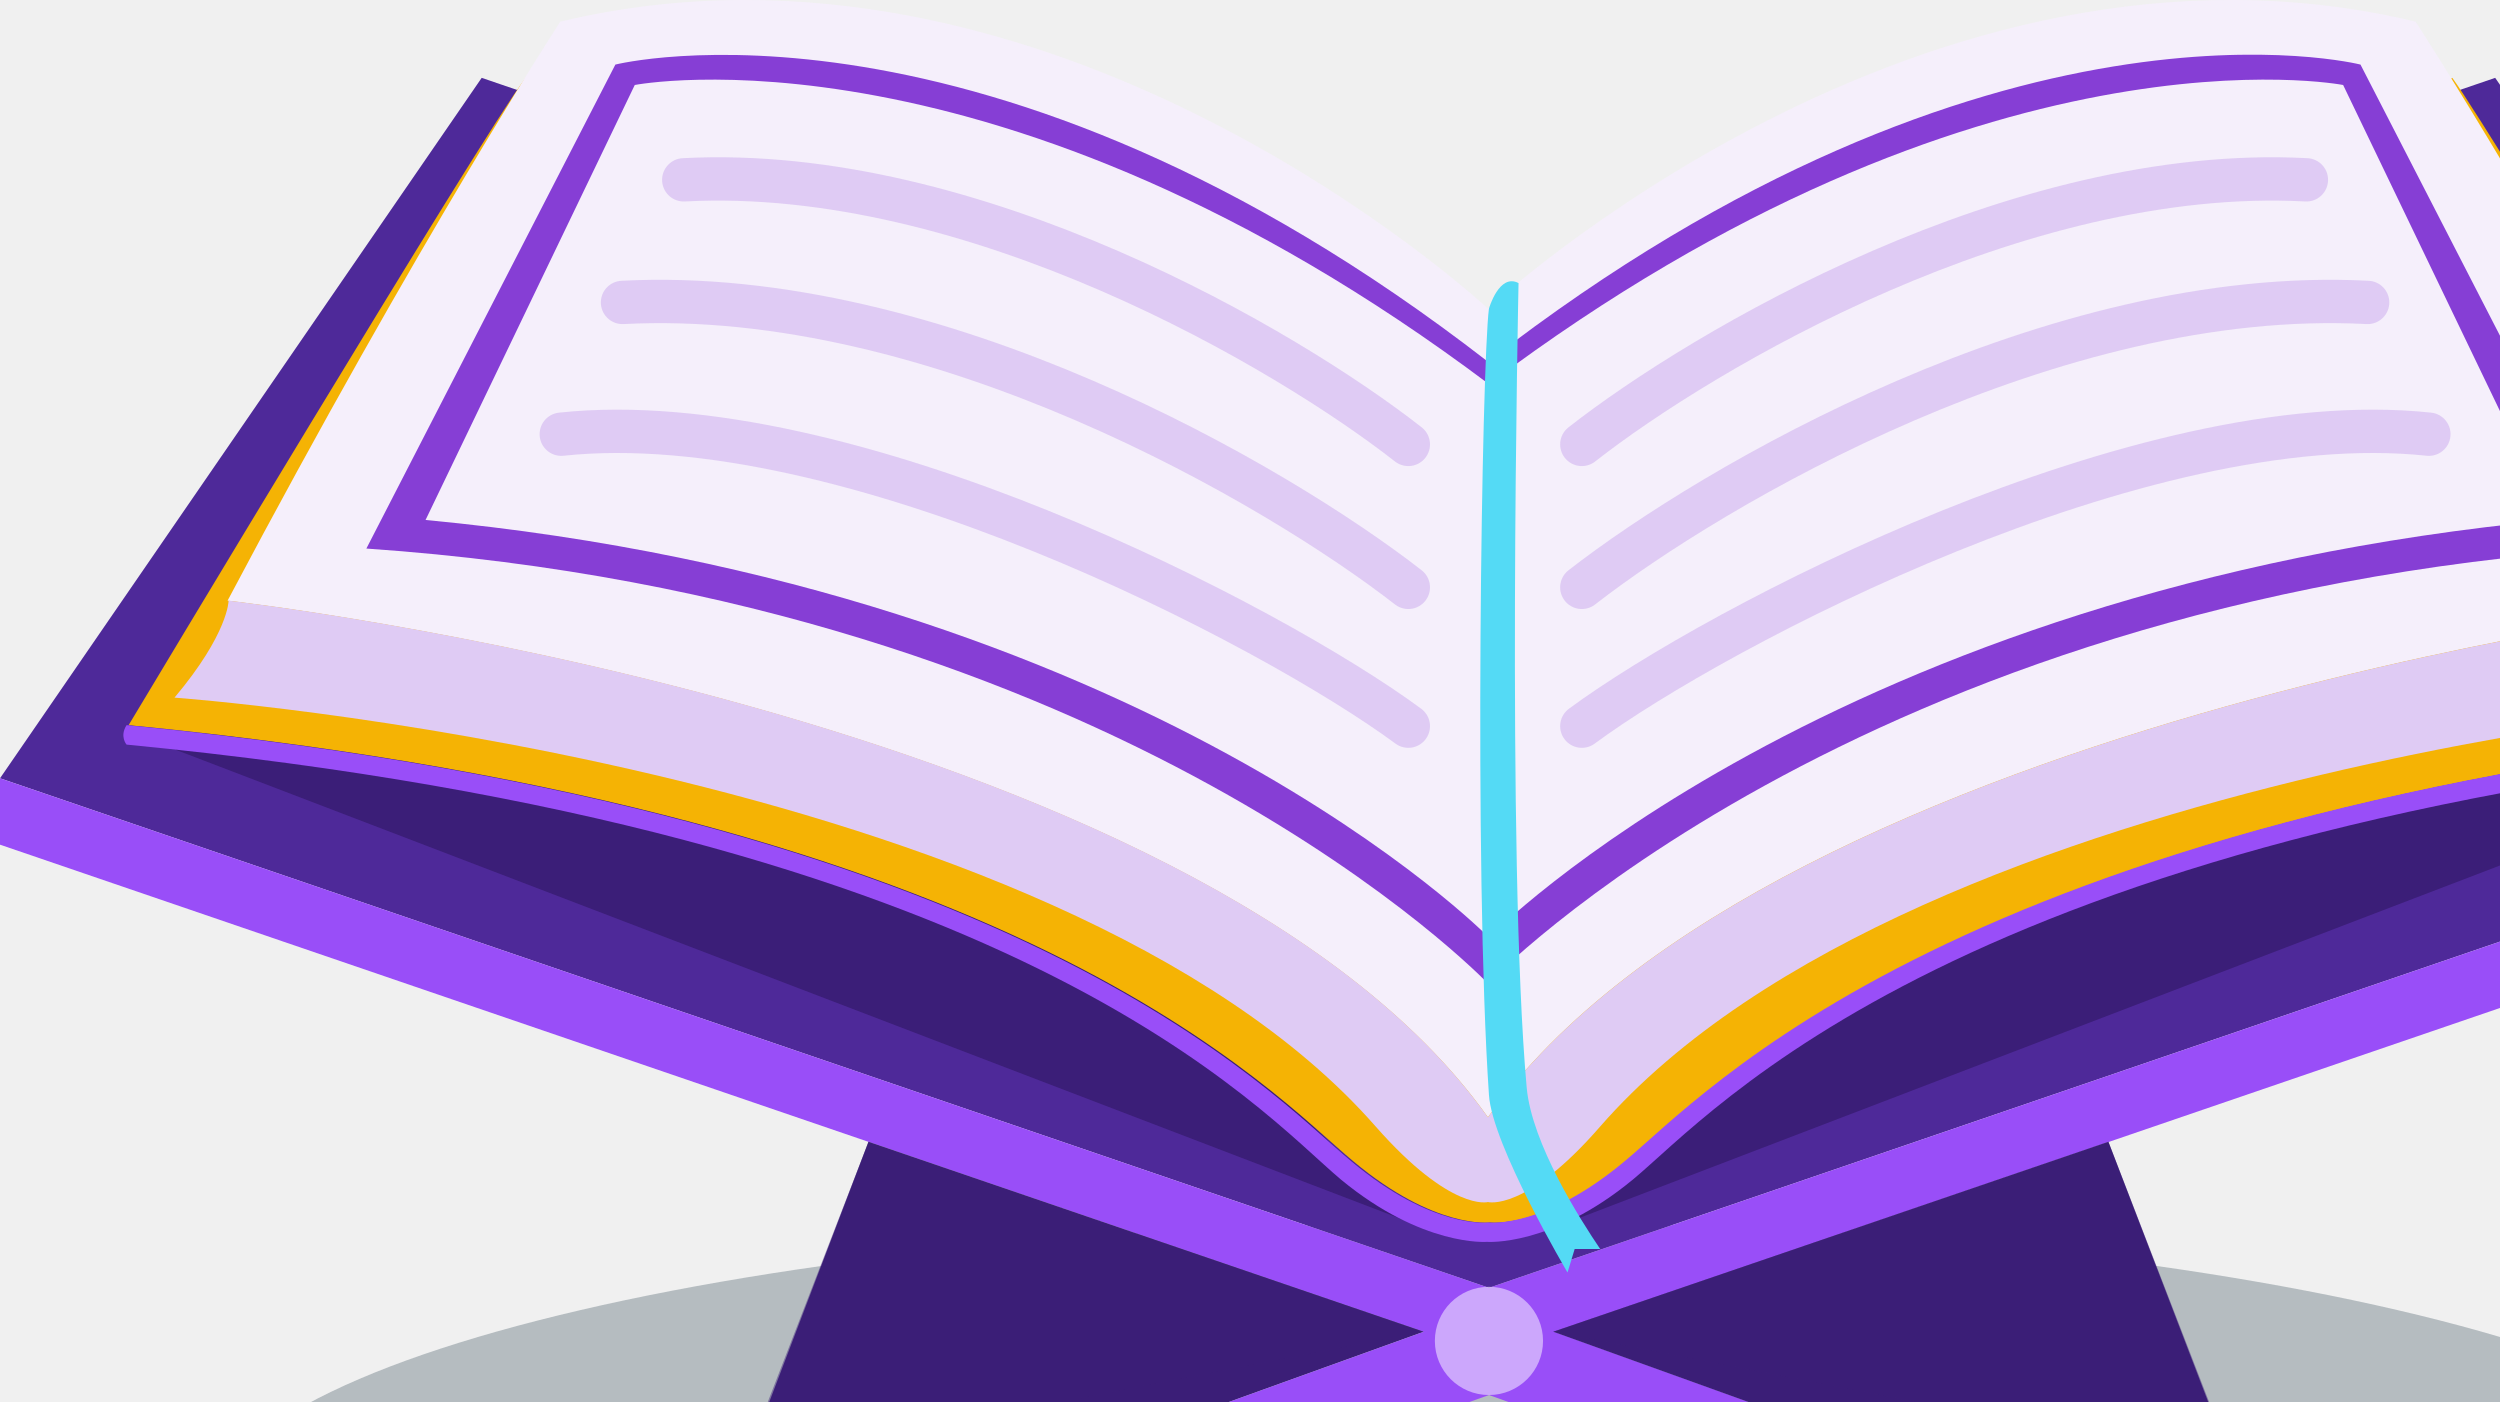
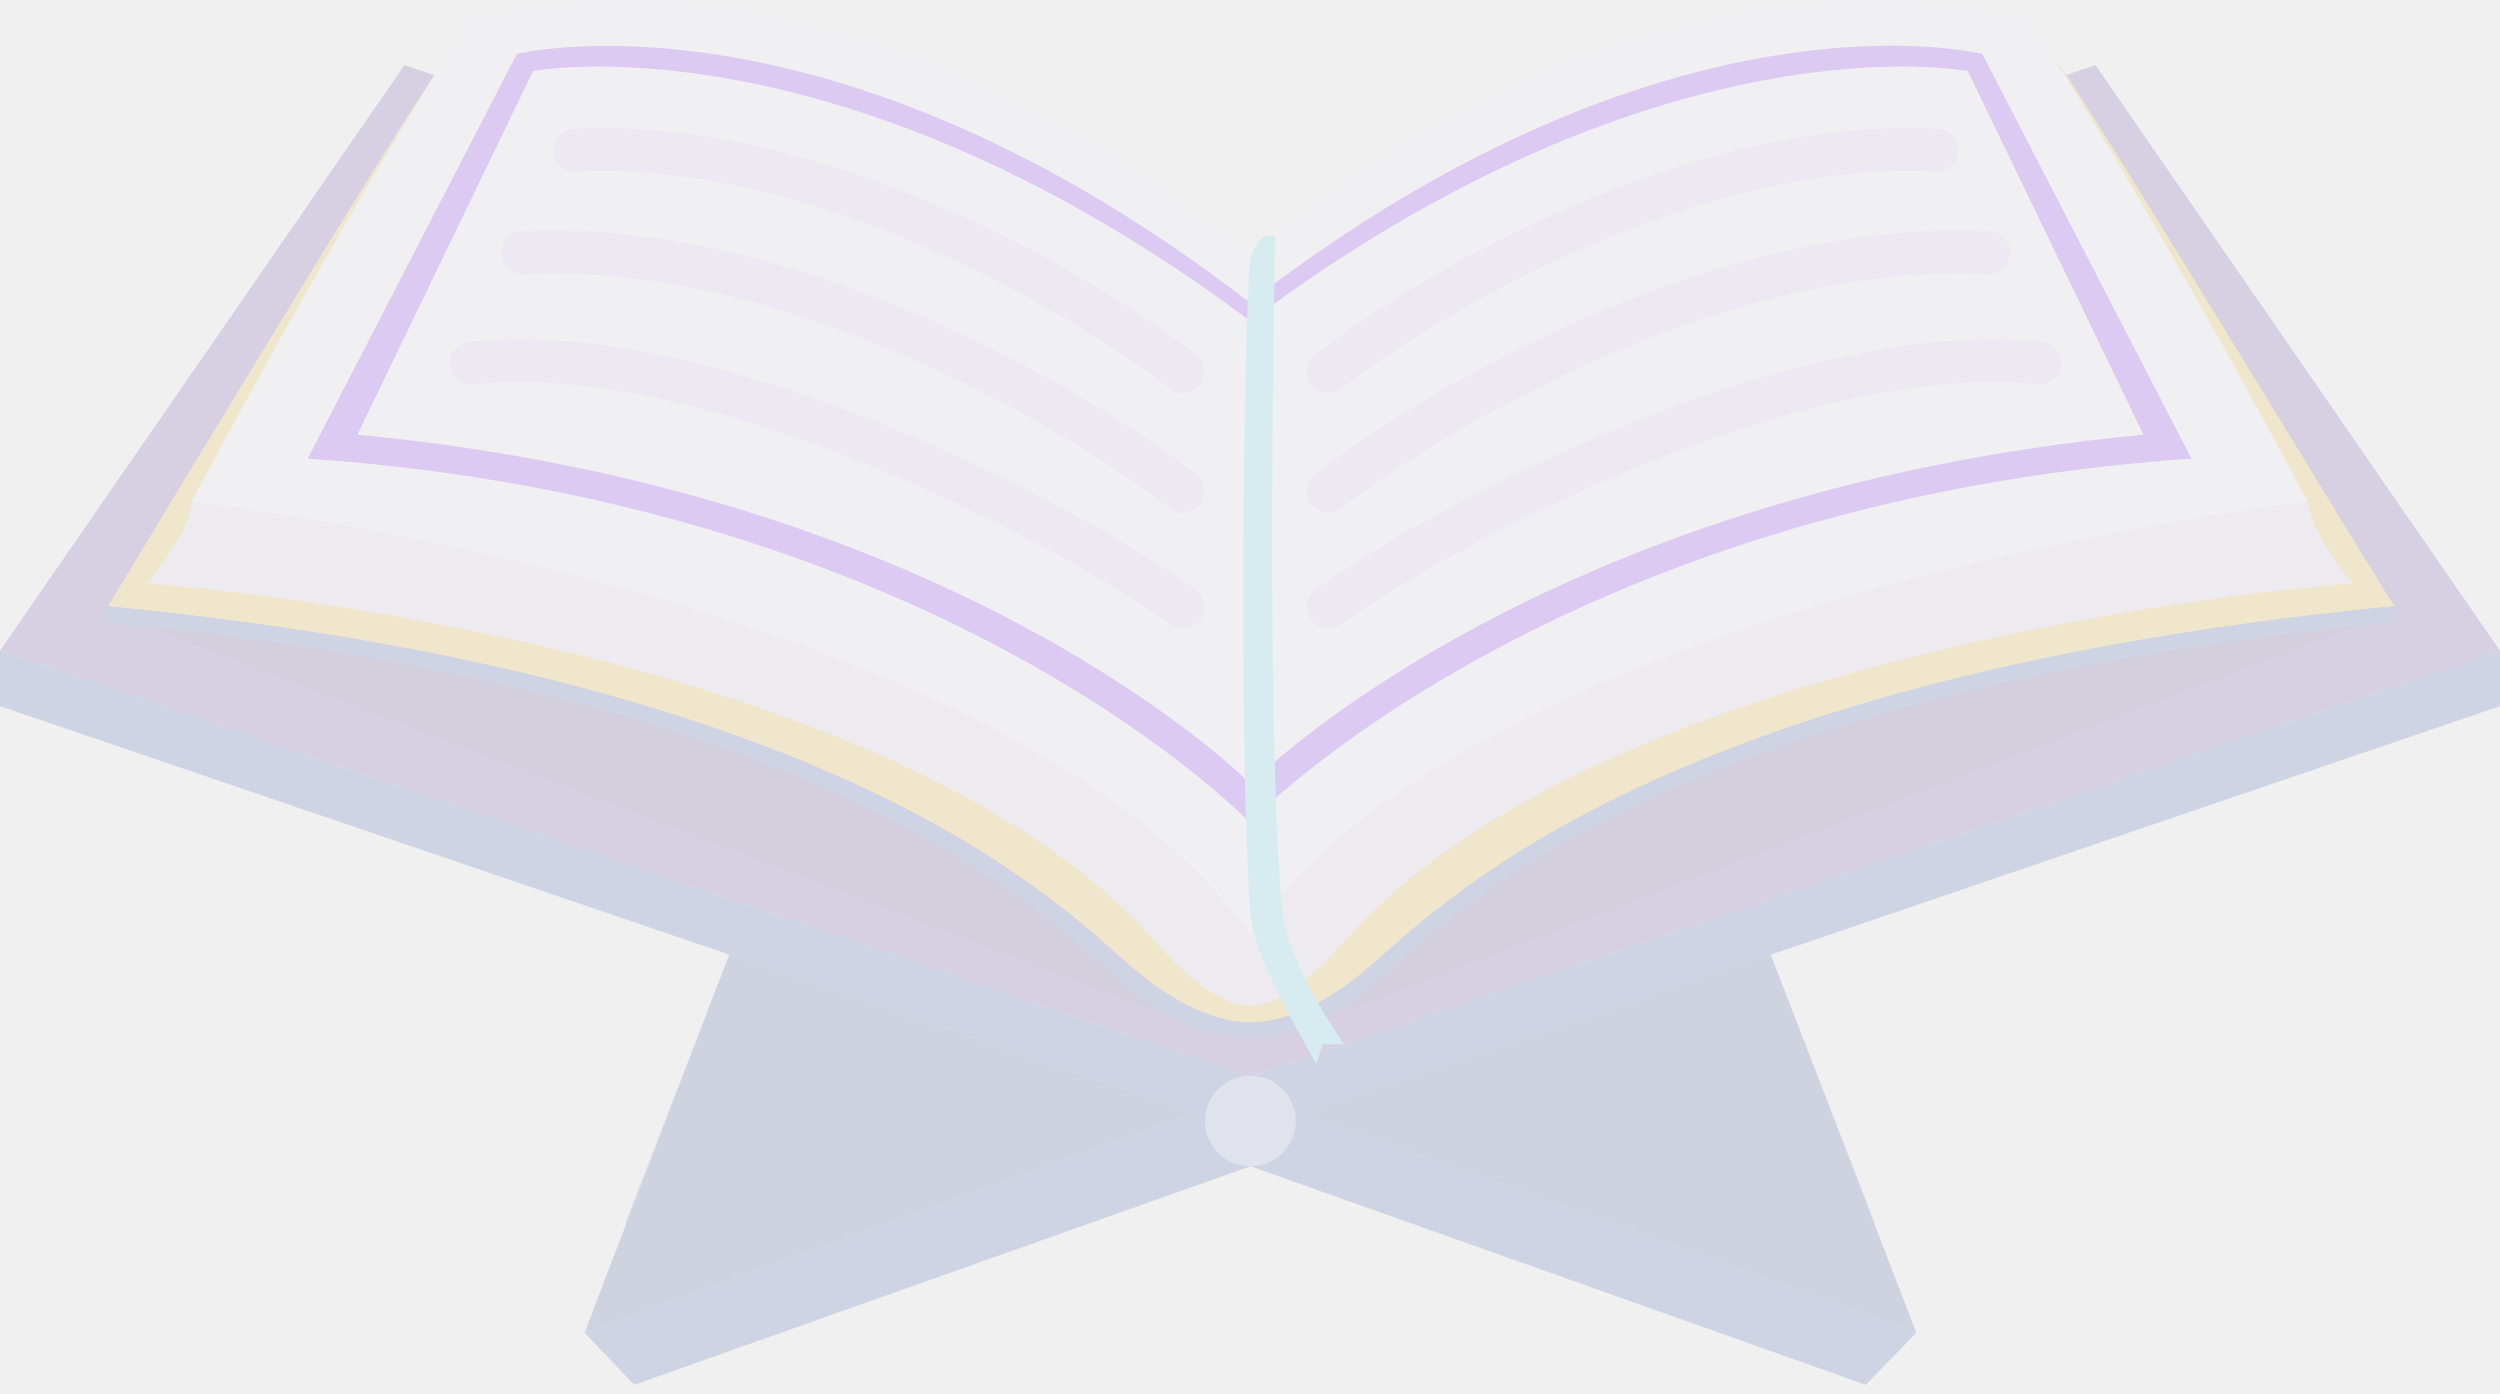
- <svg xmlns="http://www.w3.org/2000/svg" width="173" height="97" viewBox="0 0 173 97" fill="none">
-   <path opacity="0.25" d="M103.035 126C152.14 126 191.947 116.731 191.947 105.297C191.947 93.863 152.14 84.594 103.035 84.594C53.931 84.594 14.124 93.863 14.124 105.297C14.124 116.731 53.931 126 103.035 126Z" fill="#042030" />
-   <path d="M172.667 5.387L103.035 29.198L33.333 5.387L0 53.858L103.035 89.117L206 53.858L172.667 5.387Z" fill="#4E2999" />
-   <path opacity="0.45" d="M12.147 51.88L97.597 84.594L68.219 55.483C68.219 55.483 19.986 43.825 12.147 51.88Z" fill="#240F4F" />
-   <path opacity="0.45" d="M193.924 51.88L108.473 84.594L137.851 55.483C137.781 55.483 186.014 43.825 193.924 51.88Z" fill="#240F4F" />
-   <path d="M103.035 89.117L0 53.858V58.451L103.035 93.709L206 58.451V53.858L103.035 89.117Z" fill="#994EF8" />
-   <path d="M48.163 110.314L60.098 79.012L98.516 92.155L48.163 110.314Z" fill="#3B1E77" />
-   <path opacity="0.45" d="M51.482 101.27L98.516 92.155L60.098 79.012L51.482 101.27Z" fill="#3B1E77" />
-   <path d="M103.035 90.53L48.163 110.314L52.259 114.624L103.035 96.536L153.741 114.624L157.907 110.314L103.035 90.53Z" fill="#994EF8" />
-   <path d="M157.907 110.314L145.902 79.012L107.484 92.155L157.907 110.314Z" fill="#3B1E77" />
-   <path opacity="0.45" d="M154.518 101.27L107.484 92.155L145.902 79.012L154.518 101.27Z" fill="#3B1E77" />
-   <path d="M103.035 96.536C105.102 96.536 106.778 94.859 106.778 92.791C106.778 90.722 105.102 89.046 103.035 89.046C100.968 89.046 99.292 90.722 99.292 92.791C99.292 94.859 100.968 96.536 103.035 96.536Z" fill="white" fill-opacity="0.5" />
-   <path d="M169.701 5.387L103.035 38.596L36.37 5.387C33.333 9.414 8.898 50.184 8.898 50.184C9.181 50.184 9.393 50.255 9.675 50.255C70.974 56.402 87.993 75.692 93.643 80.355C99.292 85.089 103.106 84.594 103.106 84.594C103.106 84.594 106.919 85.089 112.569 80.355C118.219 75.692 135.238 56.402 196.537 50.255C196.819 50.255 197.031 50.184 197.314 50.184C197.172 50.184 172.667 9.485 169.701 5.387Z" fill="#F5B304" />
-   <path d="M197.172 50.184C196.89 50.184 196.678 50.255 196.396 50.255C135.097 56.402 118.077 75.692 112.428 80.355C106.778 85.089 102.965 84.594 102.965 84.594C102.965 84.594 99.151 85.089 93.502 80.355C87.852 75.692 70.832 56.402 9.534 50.255C9.251 50.255 9.039 50.184 8.757 50.184C8.263 50.961 8.757 51.526 8.757 51.526C70.691 57.532 87.146 76.893 92.795 81.627C98.445 86.29 102.894 85.937 102.894 85.937C102.894 85.937 107.343 86.29 112.993 81.627C118.642 76.963 135.097 57.603 197.031 51.526C197.172 51.526 197.667 50.961 197.172 50.184Z" fill="#994EF8" />
-   <path d="M167.159 1.501C133.049 -6.696 102.965 21.355 102.965 21.355C102.965 21.355 72.88 -6.696 38.771 1.501C38.771 1.501 29.096 16.339 15.748 41.564C15.748 41.564 82.909 49.124 102.965 77.317C123.021 49.124 190.181 41.564 190.181 41.564C176.834 16.339 167.159 1.501 167.159 1.501Z" fill="#F5EFFB" />
-   <path d="M190.181 41.564C190.181 41.564 123.021 49.124 102.965 77.317C82.979 49.124 15.819 41.564 15.819 41.564C15.819 41.564 15.819 43.825 12.076 48.276C12.076 48.276 73.022 52.657 95.196 77.953C100.422 83.888 102.965 83.181 102.965 83.181C102.965 83.181 105.578 83.888 110.733 77.953C132.837 52.657 193.853 48.276 193.853 48.276C190.181 43.754 190.181 41.564 190.181 41.564Z" fill="#DFCBF4" />
-   <path d="M163.345 4.468C163.345 4.468 137.851 -2.032 102.965 25.03C68.149 -1.962 42.584 4.468 42.584 4.468L25.353 37.96C77.753 41.564 102.965 68.06 102.965 68.06C102.965 68.06 128.176 41.564 180.577 37.96L163.345 4.468ZM103.035 64.881C103.035 64.881 79.448 40.716 29.449 35.982L43.926 5.881C43.926 5.881 68.996 1.006 103.035 26.584C137.074 1.006 162.145 5.881 162.145 5.881L176.622 35.982C126.623 40.716 103.035 64.881 103.035 64.881Z" fill="#863ED5" />
-   <path opacity="0.2" d="M109.462 50.25C118.878 43.302 148.303 27.927 168.077 30.046" stroke="#863ED5" stroke-width="3" stroke-linecap="round" />
-   <path opacity="0.2" d="M109.462 30.753C117.819 24.206 139.546 11.379 159.602 12.444" stroke="#863ED5" stroke-width="3" stroke-linecap="round" />
-   <path opacity="0.2" d="M109.462 40.645C118.525 33.595 142.088 19.781 163.84 20.928" stroke="#863ED5" stroke-width="3" stroke-linecap="round" />
-   <path opacity="0.2" d="M97.456 50.25C88.04 43.302 58.615 27.927 38.841 30.046" stroke="#863ED5" stroke-width="3" stroke-linecap="round" />
-   <path opacity="0.2" d="M97.456 30.753C89.1 24.206 67.372 11.379 47.316 12.444" stroke="#863ED5" stroke-width="3" stroke-linecap="round" />
-   <path opacity="0.2" d="M97.456 40.645C88.393 33.595 64.83 19.781 43.078 20.928" stroke="#863ED5" stroke-width="3" stroke-linecap="round" />
-   <path d="M103.035 21.355C103.035 21.355 103.742 18.883 105.083 19.589C105.083 19.589 104.236 59.652 105.648 75.268C106.001 79.154 109.391 84.453 110.733 86.431H108.967L108.473 88.057C108.473 88.057 103.247 79.224 103.035 75.762C101.976 60.217 102.541 25.1 103.035 21.355Z" fill="#54DAF5" />
+ <svg xmlns="http://www.w3.org/2000/svg" width="174" height="97" viewBox="0 0 174 97" fill="none">
+   <g opacity="0.16">
+     <path d="M145.845 4.529L87.03 24.552L28.155 4.529L0 45.288L87.03 74.936L174 45.288L145.845 4.529Z" fill="#4E2999" />
+     <path opacity="0.45" d="M10.26 43.625L82.437 71.134L57.622 46.655C57.622 46.655 16.881 36.851 10.26 43.625Z" fill="#240F4F" />
+     <path opacity="0.45" d="M163.8 43.625L91.623 71.134L116.437 46.655C116.378 46.655 157.119 36.851 163.8 43.625Z" fill="#240F4F" />
+     <path d="M87.03 74.936L0 45.288V49.15L87.03 78.798L174 49.15V45.288L87.03 74.936Z" fill="#1E40AF" />
+     <path d="M40.682 92.76L50.763 66.439L83.212 77.491L40.682 92.76Z" fill="#1E3A8A" />
+     <path opacity="0.45" d="M43.485 85.155L83.212 77.491L50.763 66.439L43.485 85.155Z" fill="#1E3A8A" />
+     <path d="M87.03 76.124L40.682 92.76L44.141 96.384L87.03 81.174L129.859 96.384L133.378 92.76L87.03 76.124Z" fill="#1E40AF" />
+     <path d="M133.378 92.76L123.238 66.439L90.788 77.491L133.378 92.76Z" fill="#1E3A8A" />
+     <path opacity="0.45" d="M130.515 85.155L90.788 77.491L123.238 66.439L130.515 85.155Z" fill="#1E3A8A" />
+     <path d="M87.03 81.174C88.776 81.174 90.191 79.764 90.191 78.025C90.191 76.286 88.776 74.876 87.03 74.876C85.284 74.876 83.868 76.286 83.868 78.025C83.868 79.764 85.284 81.174 87.03 81.174Z" fill="white" fill-opacity="0.5" />
+     <path d="M143.34 4.53L87.03 32.455L30.72 4.53C28.155 7.917 7.516 42.199 7.516 42.199C7.754 42.199 7.933 42.259 8.172 42.259C59.949 47.428 74.324 63.648 79.096 67.569C83.868 71.55 87.089 71.134 87.089 71.134C87.089 71.134 90.311 71.55 95.083 67.569C99.855 63.648 114.23 47.428 166.007 42.259C166.245 42.259 166.424 42.199 166.663 42.199C166.544 42.199 145.845 7.976 143.34 4.53Z" fill="#F5B304" />
+     <path d="M166.544 42.198C166.305 42.198 166.126 42.258 165.888 42.258C114.111 47.427 99.735 63.647 94.963 67.568C90.191 71.549 86.97 71.133 86.97 71.133C86.97 71.133 83.749 71.549 78.977 67.568C74.205 63.647 59.829 47.427 8.053 42.258C7.814 42.258 7.635 42.198 7.397 42.198C6.979 42.852 7.397 43.327 7.397 43.327C59.71 48.377 73.609 64.657 78.38 68.638C83.153 72.559 86.91 72.262 86.91 72.262C86.91 72.262 90.668 72.559 95.441 68.638C100.213 64.716 114.111 48.437 166.424 43.327C166.544 43.327 166.961 42.852 166.544 42.198Z" fill="#1E40AF" />
+     <path d="M141.192 1.262C112.381 -5.63 86.97 17.957 86.97 17.957C86.97 17.957 61.559 -5.63 32.748 1.262C32.748 1.262 24.576 13.739 13.302 34.95C13.302 34.95 70.029 41.307 86.97 65.014C103.911 41.307 160.638 34.95 160.638 34.95C149.364 13.739 141.192 1.262 141.192 1.262Z" fill="#F5EFFB" />
+     <path d="M160.638 34.95C160.638 34.95 103.911 41.308 86.97 65.014C70.089 41.308 13.362 34.95 13.362 34.95C13.362 34.95 13.362 36.852 10.2 40.595C10.2 40.595 61.678 44.278 80.409 65.549C84.823 70.54 86.97 69.945 86.97 69.945C86.97 69.945 89.177 70.54 93.532 65.549C112.202 44.278 163.74 40.595 163.74 40.595C160.638 36.792 160.638 34.95 160.638 34.95Z" fill="#DFCBF4" />
+     <path d="M137.971 3.757C137.971 3.757 116.437 -1.709 86.97 21.047C57.563 -1.649 35.969 3.757 35.969 3.757L21.415 31.92C65.675 34.95 86.97 57.23 86.97 57.23C86.97 57.23 108.265 34.95 152.526 31.92L137.971 3.757ZM87.03 54.557C87.03 54.557 67.107 34.237 24.874 30.256L37.102 4.946C37.102 4.946 58.278 0.846 87.03 22.354C115.781 0.846 136.957 4.946 136.957 4.946L149.185 30.256C106.953 34.237 87.03 54.557 87.03 54.557Z" fill="#7A00FF" />
+     <path opacity="0.2" d="M92.458 42.254C100.411 36.411 125.266 23.482 141.968 25.265" stroke="#7A00FF" stroke-width="3" stroke-linecap="round" />
+     <path opacity="0.2" d="M92.458 25.859C99.517 20.354 117.869 9.568 134.81 10.464" stroke="#7A00FF" stroke-width="3" stroke-linecap="round" />
+     <path opacity="0.2" d="M92.458 34.177C100.113 28.249 120.016 16.633 138.389 17.598" stroke="#7A00FF" stroke-width="3" stroke-linecap="round" />
+     <path opacity="0.2" d="M82.317 42.254C74.364 36.411 49.51 23.482 32.808 25.265" stroke="#7A00FF" stroke-width="3" stroke-linecap="round" />
+     <path opacity="0.2" d="M82.317 25.859C75.259 20.354 56.907 9.568 39.966 10.464" stroke="#7A00FF" stroke-width="3" stroke-linecap="round" />
+     <path opacity="0.2" d="M82.317 34.177C74.662 28.249 54.759 16.633 36.387 17.598" stroke="#7A00FF" stroke-width="3" stroke-linecap="round" />
+     <path d="M87.03 17.957C87.03 17.957 87.626 15.878 88.76 16.472C88.76 16.472 88.044 50.16 89.237 63.291C89.535 66.559 92.398 71.015 93.532 72.678H92.04L91.623 74.045C91.623 74.045 87.209 66.618 87.03 63.707C86.135 50.635 86.612 21.106 87.03 17.957Z" fill="#54DAF5" />
+   </g>
</svg>
